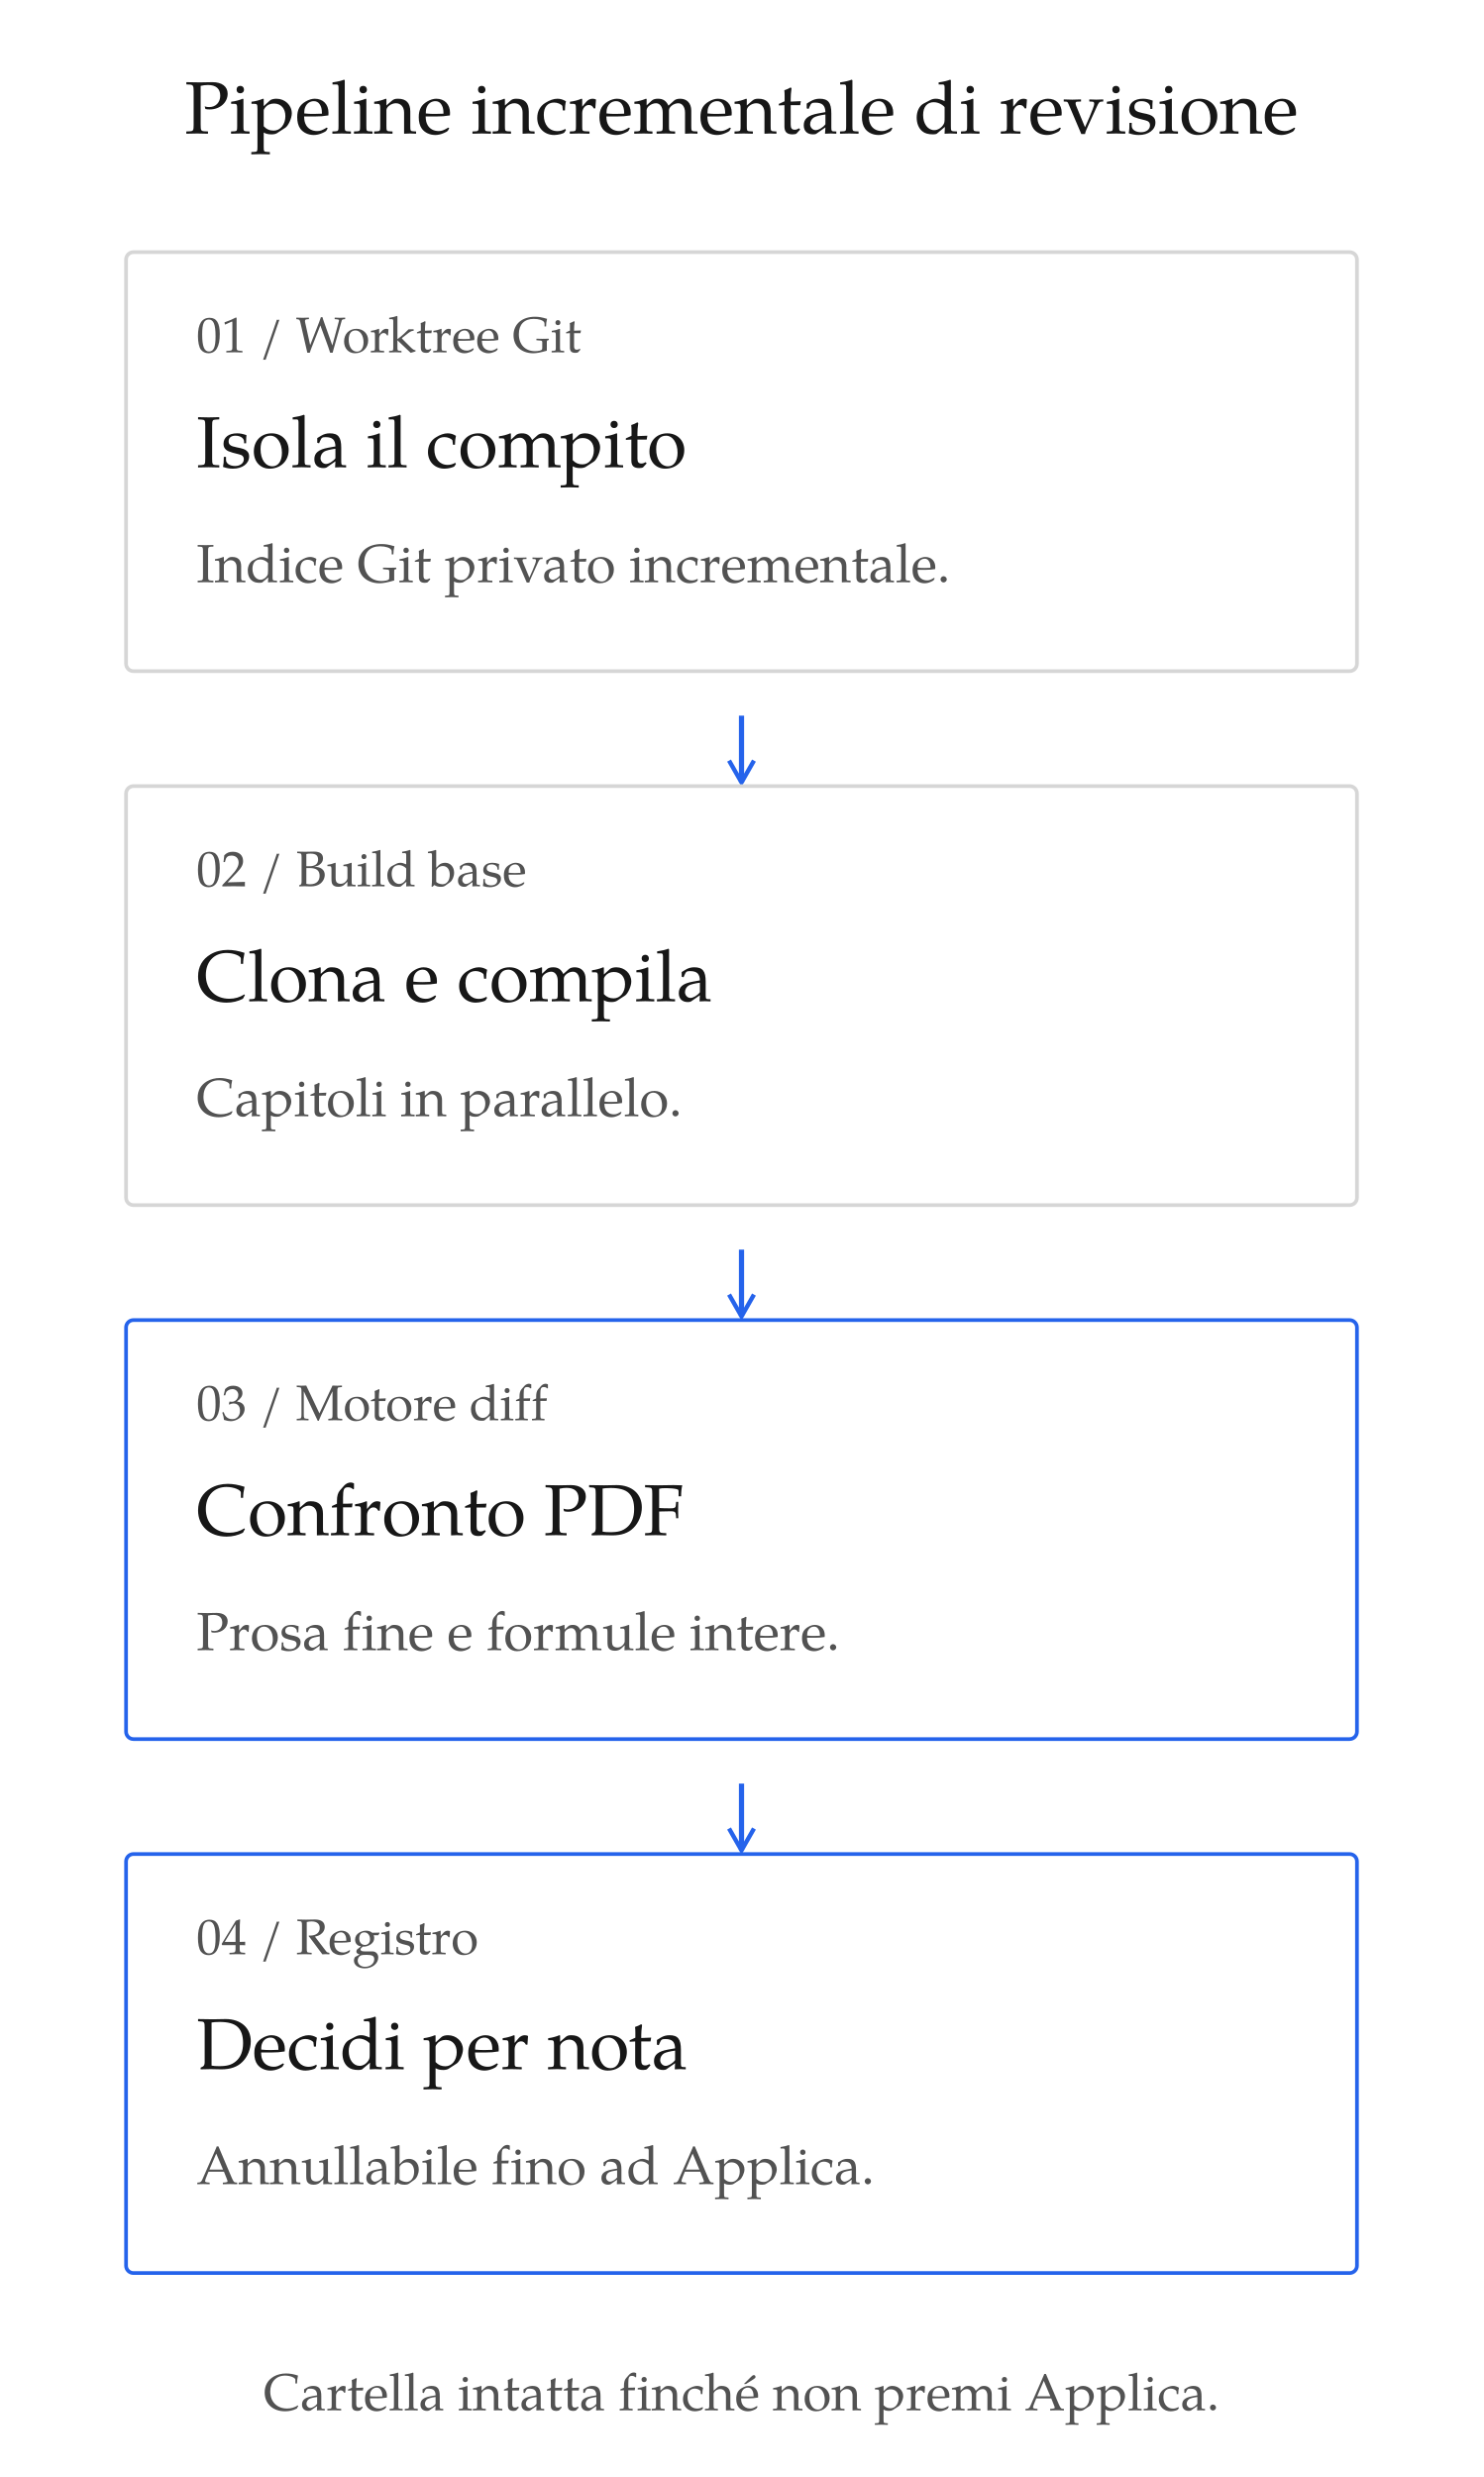
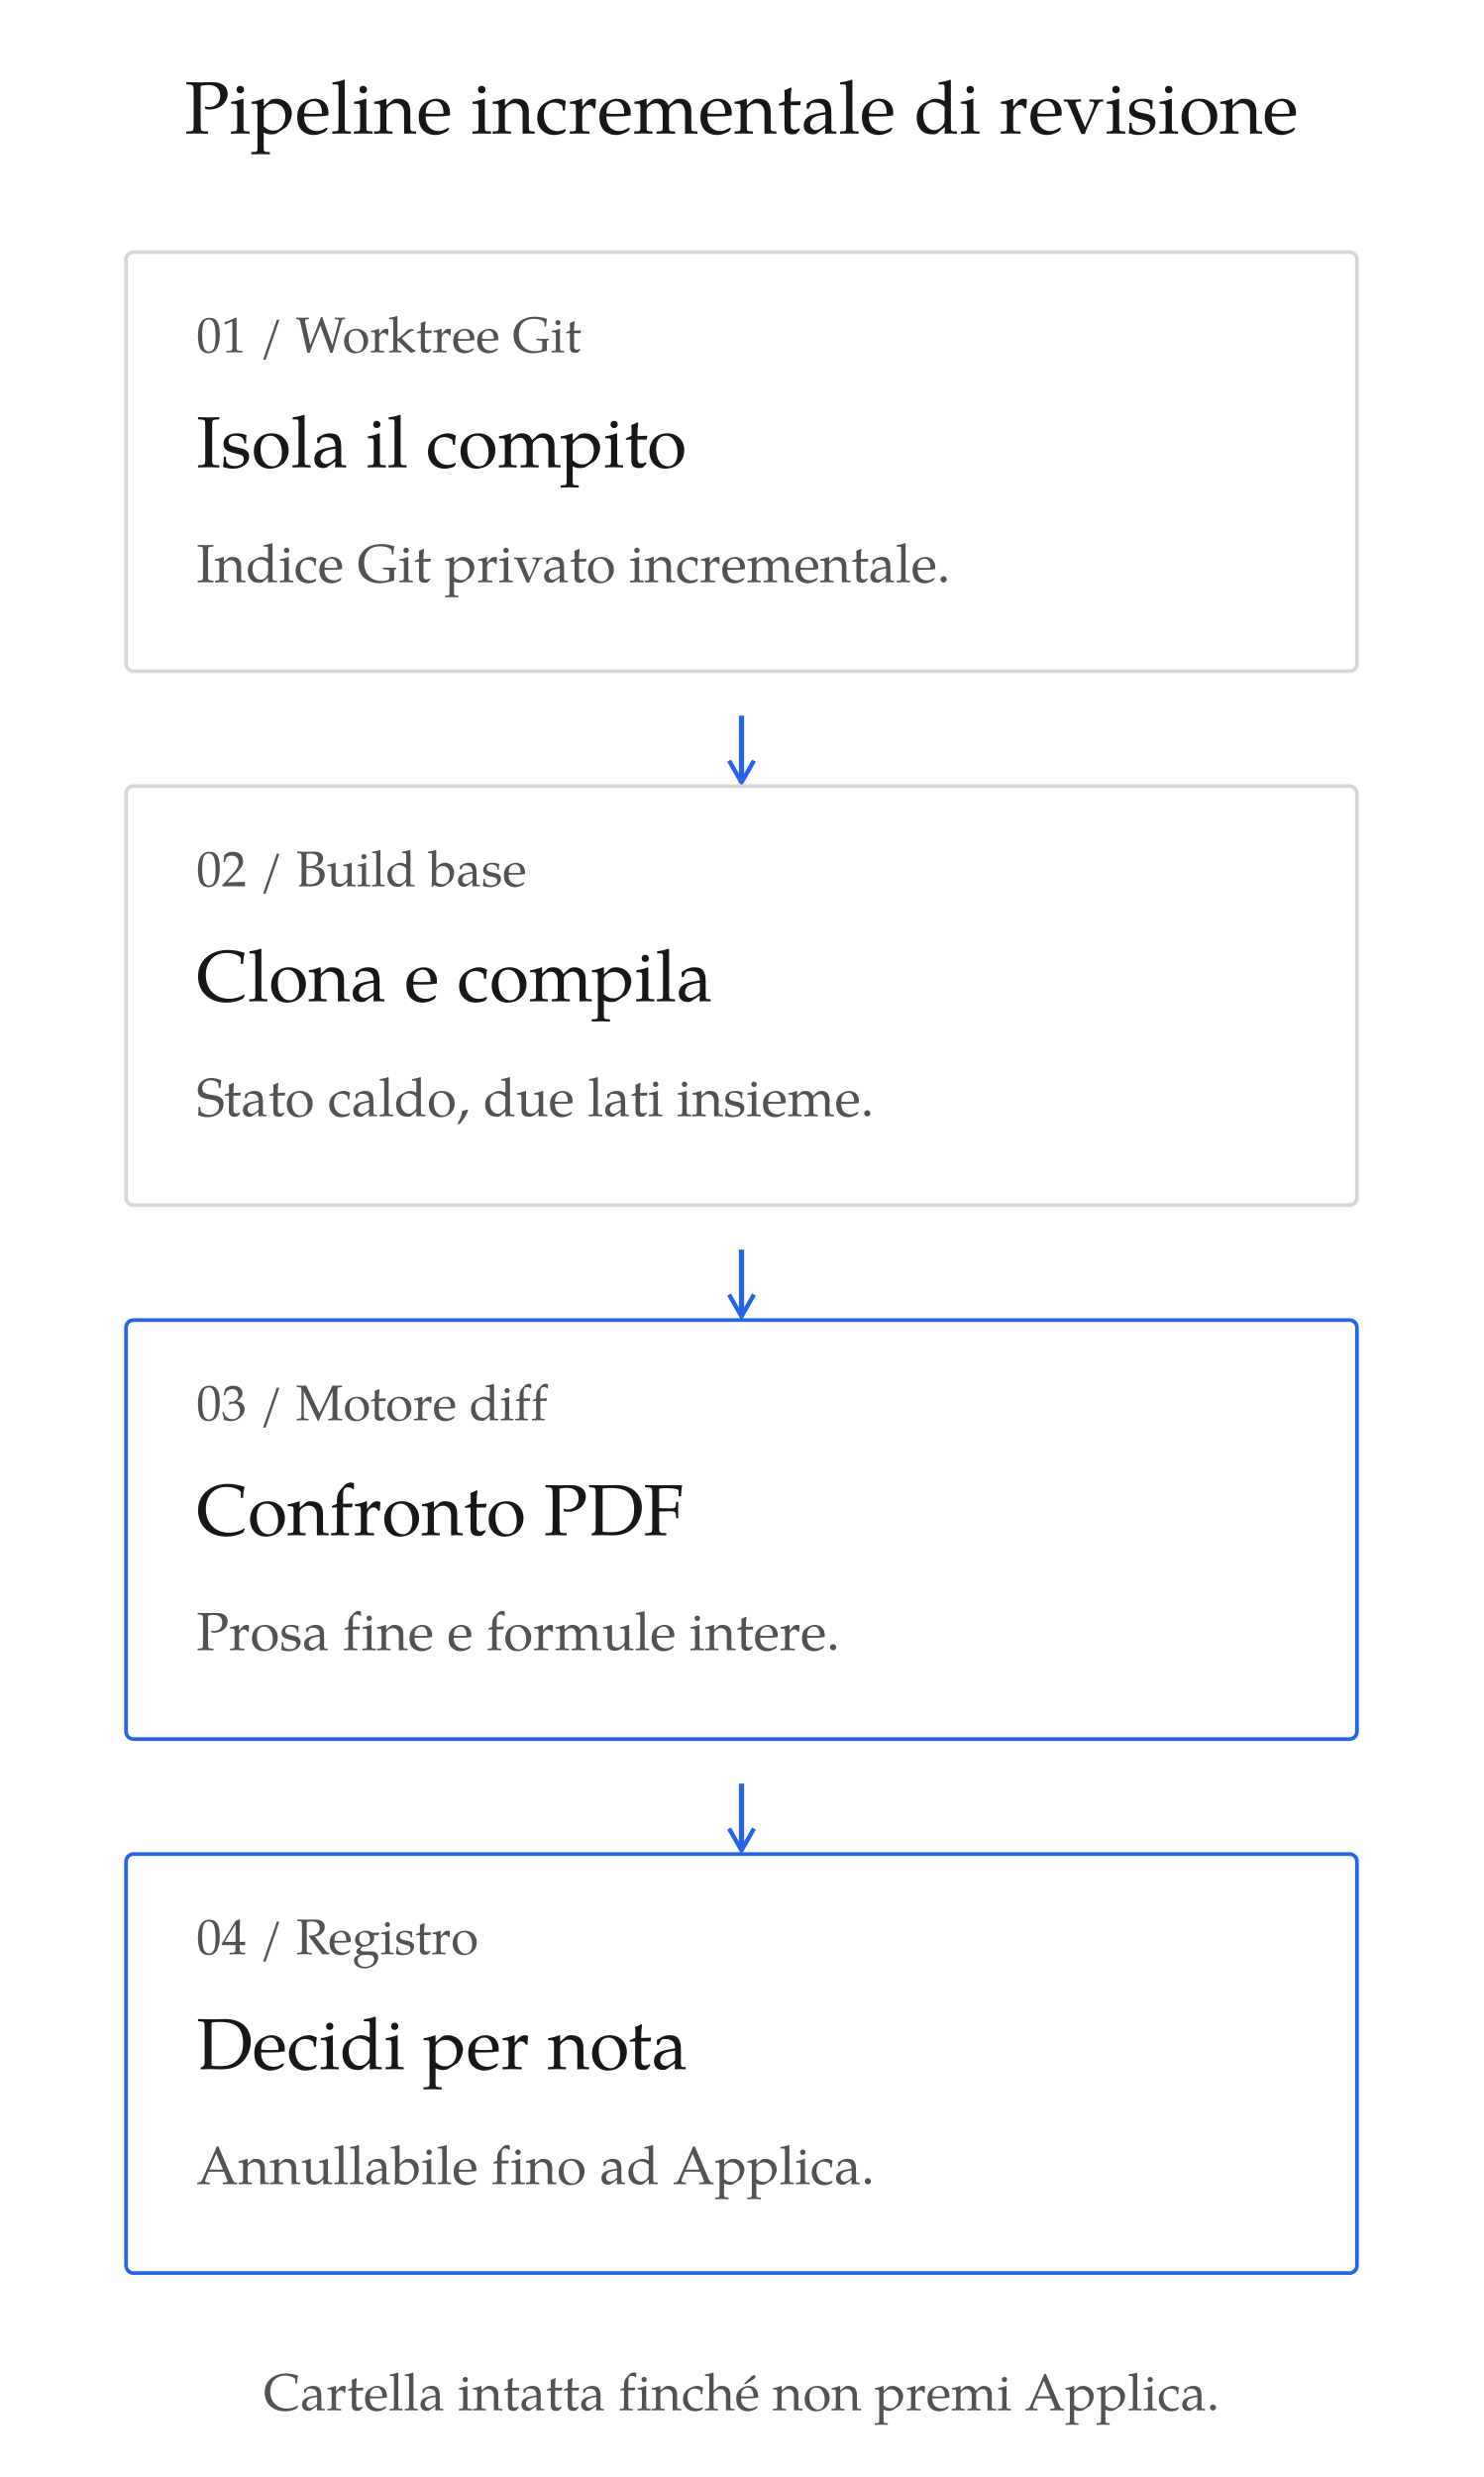
<svg xmlns="http://www.w3.org/2000/svg" viewBox="0 0 400 668" role="img" aria-labelledby="title desc">
  <defs>
    <marker id="arrow" viewBox="0 0 10 10" refX="8" refY="5" markerWidth="6" markerHeight="6" orient="auto-start-reverse">
      <path d="M1 1 8 5 1 9" fill="none" stroke="var(--art-accent, #2563eb)" stroke-width="1.4" />
    </marker>
  </defs>
  <g font-family="'Paper Serif','TeX Gyre Pagella',Palatino,'Songti SC','Noto Serif CJK SC',SimSun,serif">
    <text x="200" y="36" font-size="20" fill="var(--art-ink, #171717)" text-anchor="middle">Pipeline incrementale di revisione</text>
    <rect x="34" y="68" width="332" height="113" rx="2" fill="var(--art-paper, #fff)" stroke="var(--art-line, #d6d6d6)" />
    <text x="53" y="95" font-size="13.5" fill="var(--art-muted, #525252)">01  /  Worktree Git</text>
    <text x="53" y="126" font-size="19.5" fill="var(--art-ink, #171717)">Isola il compito</text>
    <text x="53" y="157" font-size="14.5" fill="var(--art-muted, #525252)">Indice Git privato incrementale.</text>
    <path d="M200 193v18" fill="none" stroke="var(--art-accent, #2563eb)" stroke-width="1.4" marker-end="url(#arrow)" />
    <rect x="34" y="212" width="332" height="113" rx="2" fill="var(--art-paper, #fff)" stroke="var(--art-line, #d6d6d6)" />
    <text x="53" y="239" font-size="13.5" fill="var(--art-muted, #525252)">02  /  Build base</text>
    <text x="53" y="270" font-size="19.5" fill="var(--art-ink, #171717)">Clona e compila</text>
-     <text x="53" y="301" font-size="14.5" fill="var(--art-muted, #525252)">Capitoli in parallelo.</text>
+     <text x="53" y="301" font-size="14.5" fill="var(--art-muted, #525252)">Stato caldo, due lati insieme.</text>
    <path d="M200 337v18" fill="none" stroke="var(--art-accent, #2563eb)" stroke-width="1.4" marker-end="url(#arrow)" />
    <rect x="34" y="356" width="332" height="113" rx="2" fill="var(--art-paper, #fff)" stroke="var(--art-accent, #2563eb)" />
    <text x="53" y="383" font-size="13.5" fill="var(--art-muted, #525252)">03  /  Motore diff</text>
    <text x="53" y="414" font-size="19.5" fill="var(--art-ink, #171717)">Confronto PDF</text>
    <text x="53" y="445" font-size="14.5" fill="var(--art-muted, #525252)">Prosa fine e formule intere.</text>
    <path d="M200 481v18" fill="none" stroke="var(--art-accent, #2563eb)" stroke-width="1.4" marker-end="url(#arrow)" />
    <rect x="34" y="500" width="332" height="113" rx="2" fill="var(--art-paper, #fff)" stroke="var(--art-accent, #2563eb)" />
    <text x="53" y="527" font-size="13.5" fill="var(--art-muted, #525252)">04  /  Registro</text>
    <text x="53" y="558" font-size="19.5" fill="var(--art-ink, #171717)">Decidi per nota</text>
    <text x="53" y="589" font-size="14.5" fill="var(--art-muted, #525252)">Annullabile fino ad Applica.</text>
    <text x="200" y="650" font-size="14" fill="var(--art-muted, #525252)" text-anchor="middle">Cartella intatta finché non premi Applica.</text>
  </g>
</svg>
